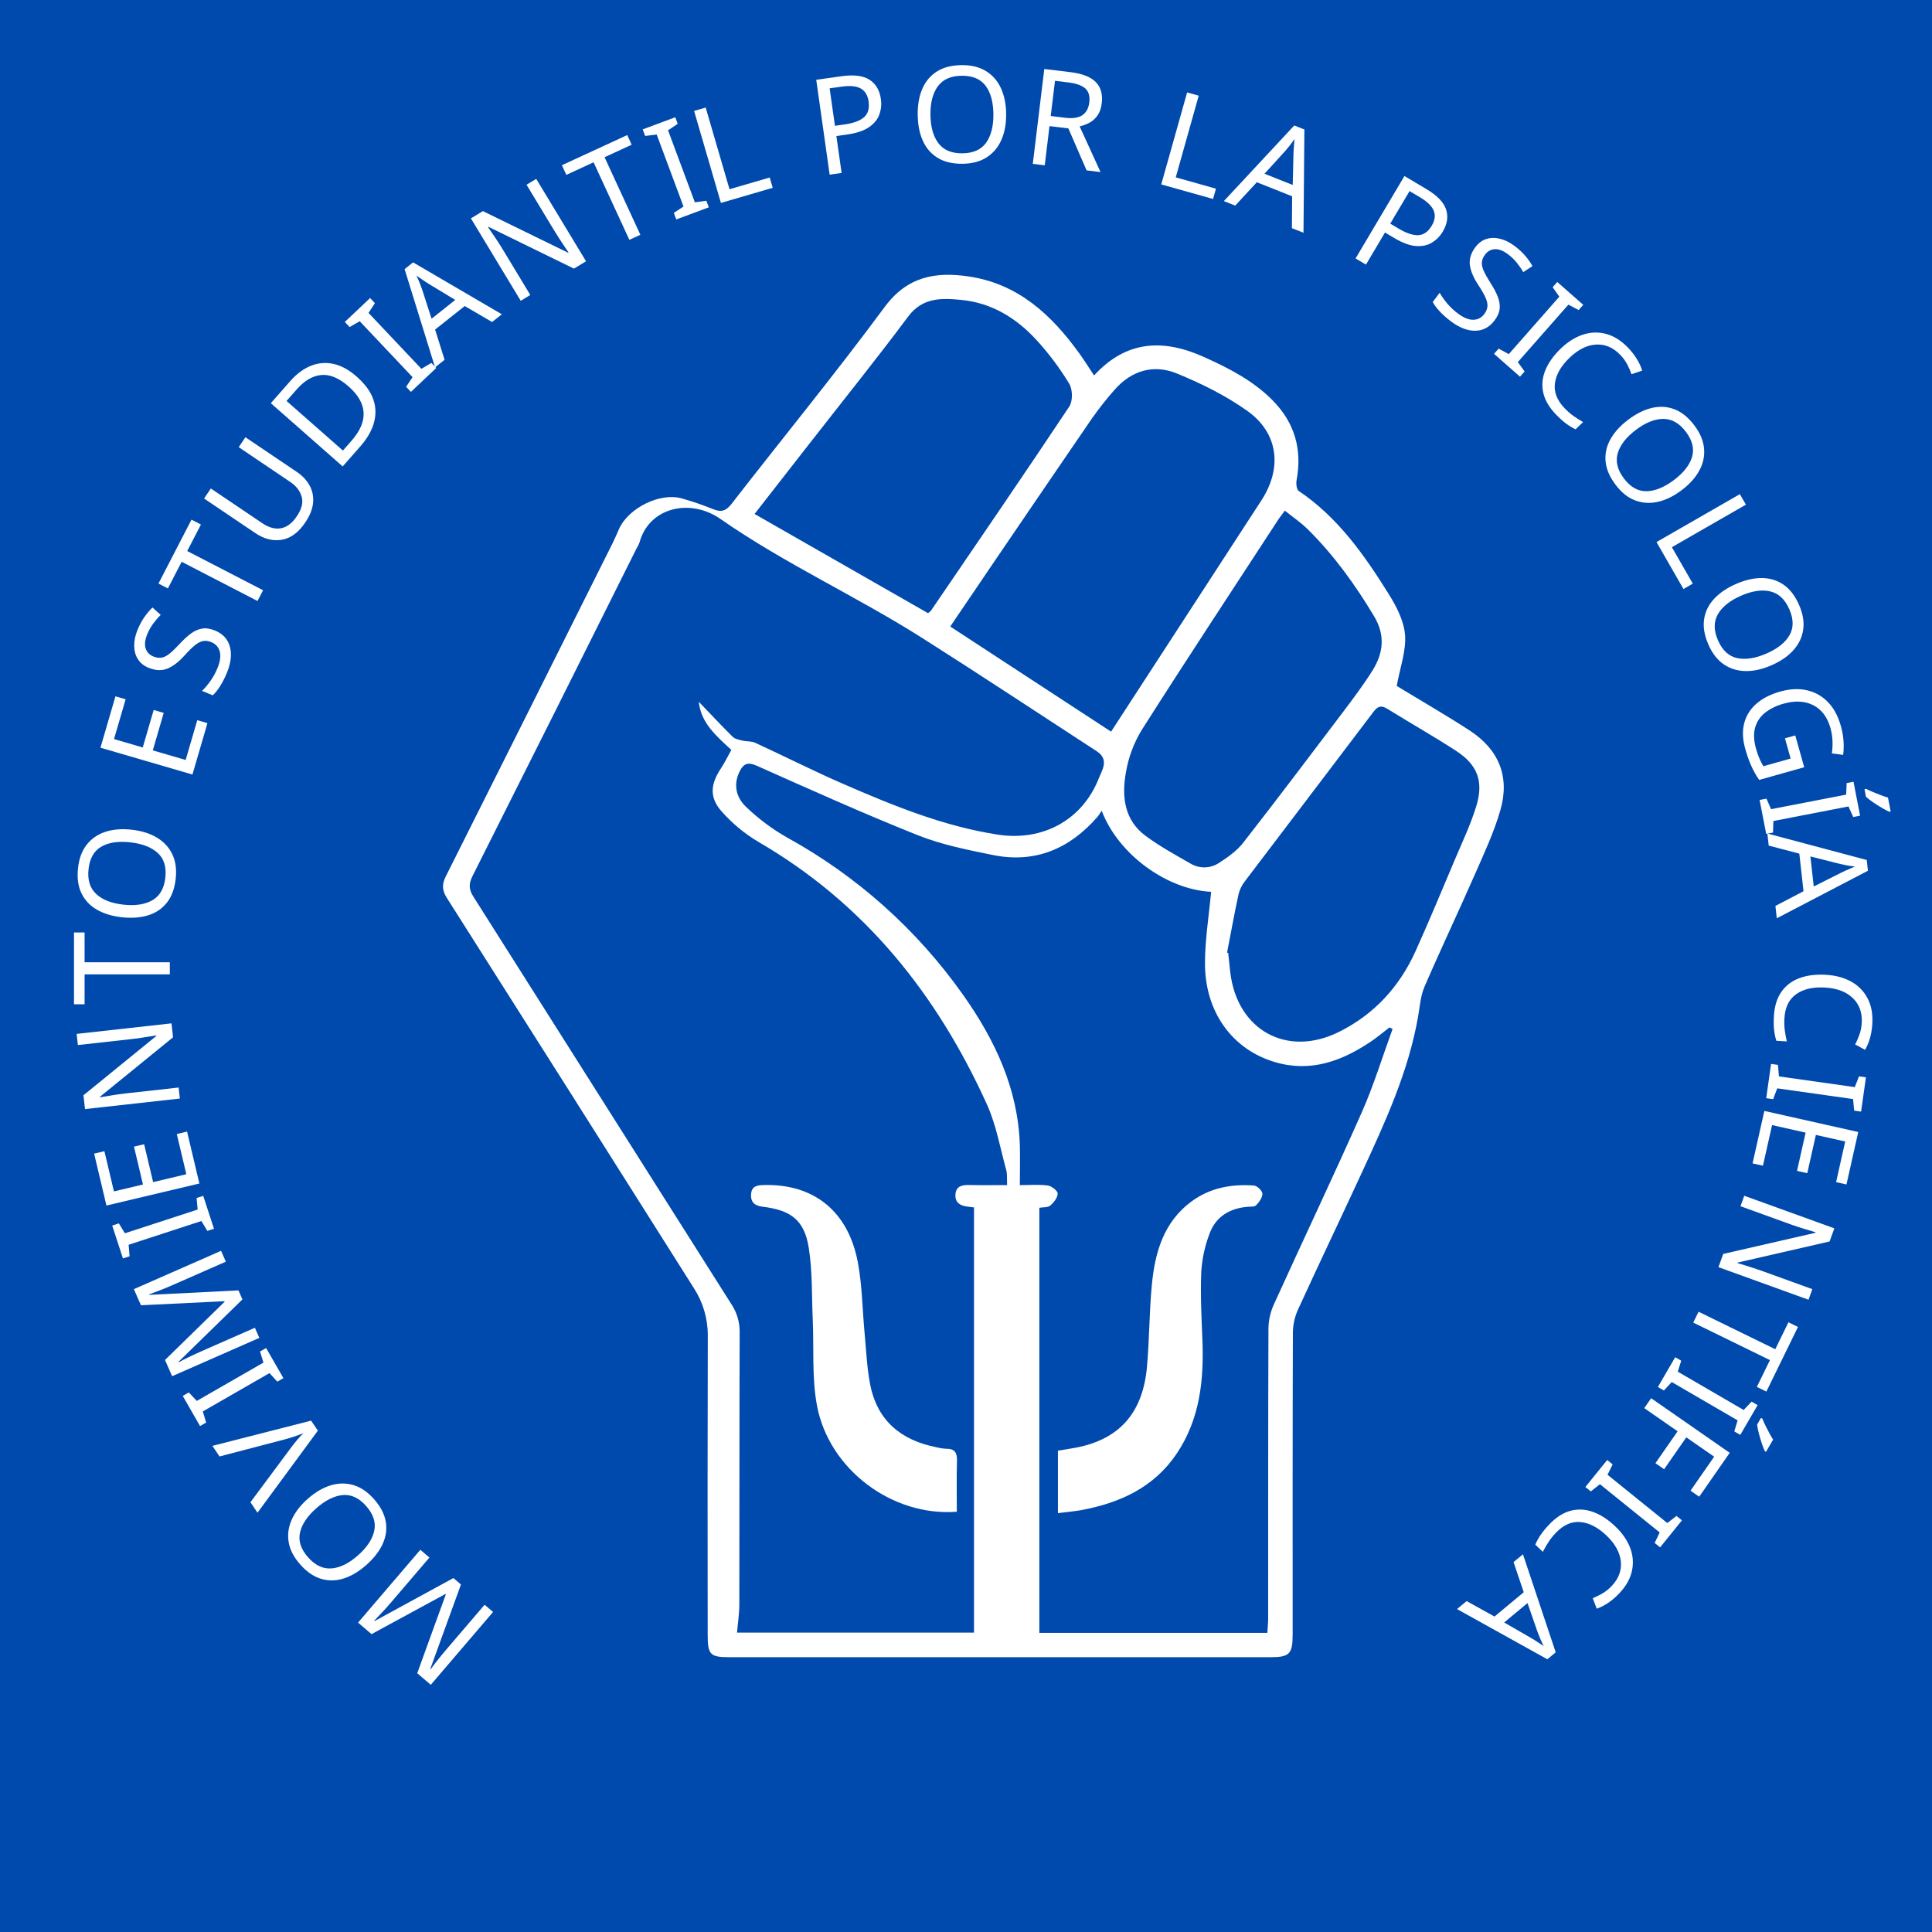
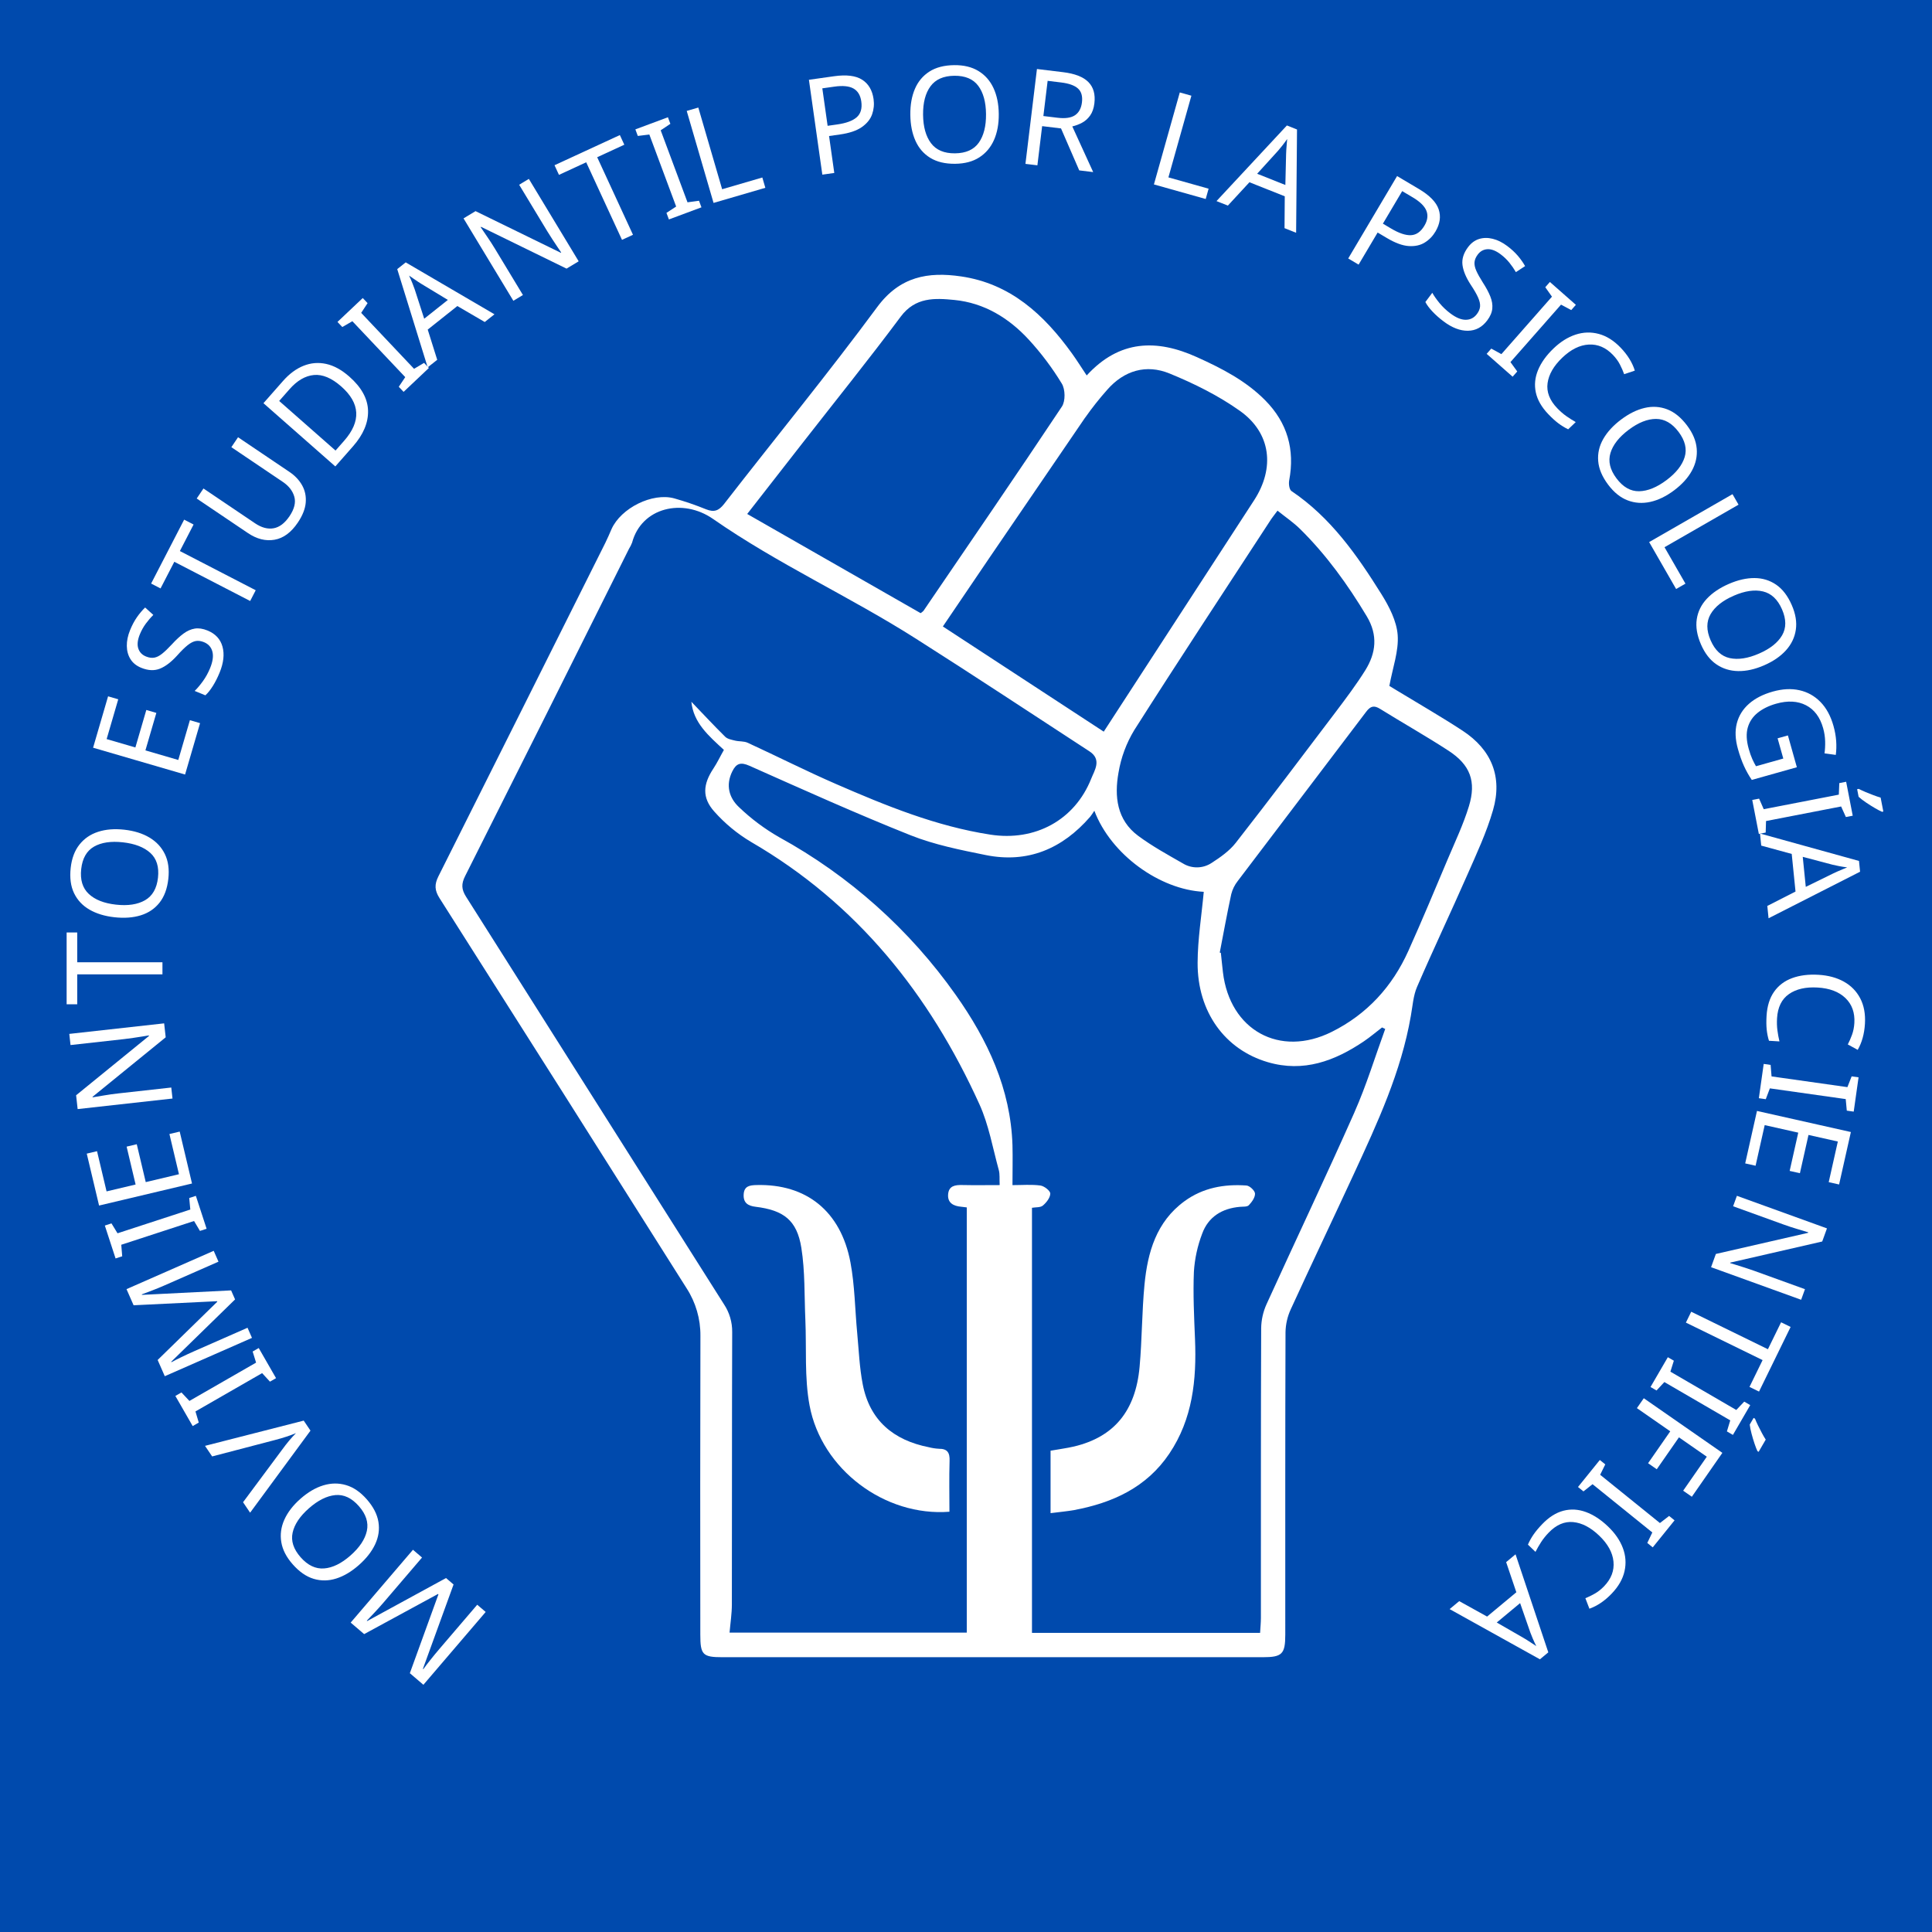
<svg xmlns="http://www.w3.org/2000/svg" id="Layer_1" data-name="Layer 1" viewBox="0 0 1080 1080">
  <defs>
    <style>.cls-1{fill:#004aad;}.cls-2,.cls-3{fill:#fff;}.cls-3{font-size:75.02px;font-family:Montserrat-Medium, Montserrat;font-weight:500;}</style>
  </defs>
  <rect id="Fondo" class="cls-1" width="1080" height="1080" />
  <g id="Puño">
-     <path class="cls-2" d="M821.72,408.47c-12-7.85-24.43-15-36.67-22.44l-4.27-2.59c1.87-10.3,5.31-19.53,4.65-28.45-.58-7.83-4.77-15.94-9.09-22.85-13.63-21.82-28.35-42.88-50.26-57.63-1.24-.83-1.65-4-1.3-5.94,3.25-17.28-1-32.24-13.38-44.77-10.86-11-24.41-17.94-38.3-24.2-22.35-10.08-43.21-9.71-61.51,10.28-3.05-4.58-5.54-8.56-8.28-12.37-15.59-21.63-34.36-39-62-43-18.35-2.68-34.16,0-46.81,17.13-27.6,37.36-57.07,73.32-85.54,110-3.06,3.94-5.69,4.83-10.13,3.06a169.43,169.43,0,0,0-17.78-6.1C368.85,275.2,351.24,284,346,295.79c-1.13,2.54-2.18,5.11-3.42,7.59Q296,396.65,249.23,489.84c-2.3,4.59-2.13,7.88.64,12.23Q319.05,611,387.92,720.13a48.31,48.31,0,0,1,7.74,26.63q-.2,83.52-.06,167c0,11.29,1.31,12.63,12.4,12.63q151,0,302,0c10.86,0,12.6-1.75,12.6-12.68,0-56.32-.07-112.65.13-169a32,32,0,0,1,2.95-12.84c11.57-25.28,23.57-50.35,35.23-75.58,13.18-28.53,26.47-57.05,31.88-88.4.94-5.45,1.32-11.24,3.47-16.21,9.06-21,18.88-41.64,28.06-62.56,5.24-11.92,10.83-23.83,14.41-36.28C844.09,434.21,837.89,419.07,821.72,408.47Zm-103.46-123c4.5,3.62,8.92,6.59,12.64,10.26,14.69,14.5,26.65,31.1,37.25,48.8,6.31,10.53,5.18,20.5-.85,30.18-5,8-10.64,15.49-16.3,23-18.57,24.57-37.12,49.15-56.07,73.42-3.55,4.55-8.65,8.12-13.58,11.3a14.91,14.91,0,0,1-15.91.27c-8.52-4.88-17.2-9.63-25.06-15.46-12-8.87-13.38-22.12-11-35.38a66.78,66.78,0,0,1,8.8-23.72c24.88-39.15,50.42-77.88,75.76-116.73C715.05,289.61,716.38,288,718.26,285.44Zm-107.53-52a173.59,173.59,0,0,1,12.32-15.57c9.49-10.86,21.86-14.42,34.82-9.13,13.72,5.61,27.36,12.37,39.4,20.93,17.35,12.35,19.64,31.85,7.92,49.92C677.38,322.45,649.5,365.28,621.1,409c-30.05-19.65-59.71-39-89.91-58.77,8.82-13,17.38-25.7,26-38.35Q583.91,272.6,610.73,233.42ZM452.47,248c18.43-23.63,37.26-47,55.16-71,8.19-11,19.13-10.39,30-9.32,16.64,1.64,30.43,10.07,41.58,22.18a155.85,155.85,0,0,1,18.45,24.55c2,3.24,2.1,9.83.06,12.88-25.47,38.29-51.5,76.2-77.39,114.21a11.82,11.82,0,0,1-1.57,1.26c-32.26-18.46-64.34-36.81-96.95-55.45C432.27,273.9,442.36,260.94,452.47,248ZM542.1,662.44c-4-.09-7.63.36-8,5.21s3.06,6.57,7.37,6.93c.85.07,1.69.2,3,.37V912.63H412c.46-5.34,1.28-10.54,1.29-15.74.1-50.75,0-101.49.18-152.24a27.5,27.5,0,0,0-4.59-15.55Q336.71,615.22,264.67,501.3c-2.64-4.15-2.73-7.21-.56-11.53q46-91.41,91.62-183a19,19,0,0,0,1.73-3.43c5.27-19.7,28.28-25.07,45.27-13.24,36.22,25.21,76.44,43.4,113.52,67C548.76,377.74,580.86,399,613.16,420c7.14,4.64,2.74,10.78,1,15.28-9.25,23.25-31.44,35.13-56.34,31.29-30.32-4.67-58.41-16.16-86.25-28.27-16.66-7.24-32.88-15.47-49.38-23.06-2.11-1-4.77-.67-7.1-1.23-1.92-.47-4.22-.87-5.52-2.14-6.43-6.34-12.59-13-18.94-19.58,1.18,11.81,9.69,19.06,18.2,26.91-1.95,3.49-3.68,7.1-5.87,10.41-5.83,8.77-6.5,16.25.5,24.06a86.63,86.63,0,0,0,20.58,17c59.25,34.4,99.71,85.13,127.61,146.59,5.23,11.52,7.44,24.43,10.83,36.76.66,2.38.33,5,.5,8.45C555.31,662.48,548.7,662.58,542.1,662.44Zm219.15-40.65c-15.93,35.94-32.83,71.46-49.1,107.27a33.93,33.93,0,0,0-3.08,13.45c-.21,53.94-.13,107.89-.16,161.84,0,2.73-.28,5.46-.45,8.43H581V675.16c2.11-.37,4.72-.08,6.08-1.24,2-1.68,4.15-4.42,4.16-6.71,0-1.57-3.39-4.22-5.52-4.5-5-.67-10.14-.22-15.62-.22,0-7.89.2-15.1,0-22.3-1-31.58-13.89-58.81-31.69-84A294,294,0,0,0,439.67,468a115.14,115.14,0,0,1-22.43-16.78c-5.57-5.2-7.57-12.31-3.78-20,2.21-4.46,4.66-5.35,9.62-3.14,29.85,13.28,59.66,26.73,90,38.82,13.36,5.32,27.82,8.2,42,11.07,23.55,4.76,42.85-3.47,58.39-21.32.69-.79,1.21-1.72,2.39-3.44,9.29,24.53,36.61,44.12,61.17,45.32-1.21,13.22-3.39,26.45-3.44,39.69-.11,27.42,15.26,48.51,39.24,55.54,20,5.86,37.45-.66,53.81-11.73,3.48-2.36,6.71-5.11,10.06-7.68l1.76.84C772.78,590.77,767.94,606.69,761.25,621.79Zm64-171.16c-3.09,10.16-7.73,19.87-11.88,29.69-7.22,17.12-14.36,34.29-22,51.24-9,20-23.14,35.44-42.79,45.24-29.13,14.53-57-.89-60.86-33.29-.43-3.61-.78-7.22-1.16-10.83l-.62-.2c2.11-10.88,4.08-21.78,6.42-32.61A19.61,19.61,0,0,1,696,492.5c23.89-31.55,47.92-63,71.77-94.57,2.44-3.23,4.37-3.81,7.86-1.64,12.7,7.9,25.75,15.24,38.28,23.41C825.94,427.53,829.49,436.77,825.27,450.63Z" />
-     <path class="cls-2" d="M529,809.87a28.73,28.73,0,0,1-5.7-.88c-19.75-3.9-33-15-36.89-35.16-1.82-9.39-2.19-19.07-3.1-28.63-1.24-13.18-1.33-26.56-3.76-39.51-5.4-28.71-24.73-44-52.57-43.24-3.76.1-6.89.53-7.13,5.29s2.52,6.35,6.65,6.85c15.69,1.91,23.15,7.51,25.6,22.95,2.1,13.19,1.64,26.78,2.23,40.2.71,16-.55,32.29,2.34,47.85,6.66,35.81,42.09,62.3,78.2,59.48,0-9.67-.2-19.05.09-28.41C535.08,812.13,533.76,809.82,529,809.87Z" />
-     <path class="cls-2" d="M700.9,662.71c-12.45-.89-24.34,1.23-34.68,8.79C650.51,683,645.66,700,643.91,718c-1.49,15.31-1.36,30.76-2.75,46.08-2.24,24.77-14.36,39.18-36.55,44.5-4.29,1-8.69,1.56-13.22,2.36v34.92c4.9-.63,9.13-1,13.28-1.74,21.51-4.06,40.41-12.66,53.1-31.52,13.06-19.41,15.29-41.3,14.37-63.93-.52-12.61-1.16-25.27-.62-37.85a72.18,72.18,0,0,1,4.6-21.13c3.45-9.52,11.15-14.21,21.2-15.07,1.69-.14,4,.08,4.9-.9,1.69-1.76,3.55-4.35,3.46-6.51C705.61,665.58,702.7,662.83,700.9,662.71Z" />
+     <path class="cls-2" d="M817.6,408.47c-12-7.85-24.43-15-36.67-22.44l-4.27-2.59c1.88-10.3,5.31-19.53,4.65-28.45-.58-7.83-4.77-15.94-9.08-22.85-13.64-21.82-28.36-42.88-50.27-57.63-1.24-.83-1.65-4-1.3-5.94,3.25-17.28-1-32.24-13.38-44.77-10.86-11-24.41-17.94-38.3-24.2-22.35-10.08-43.21-9.71-61.51,10.28-3.05-4.58-5.53-8.56-8.28-12.37-15.59-21.63-34.36-39-62-43-18.36-2.68-34.17,0-46.82,17.13-27.59,37.36-57.07,73.32-85.54,110-3.06,3.94-5.68,4.83-10.13,3.06a169.43,169.43,0,0,0-17.78-6.1c-12.23-3.38-29.83,5.41-35.09,17.21-1.12,2.54-2.18,5.11-3.42,7.59q-46.6,93.27-93.33,186.46c-2.31,4.59-2.13,7.88.63,12.23Q314.93,611,383.8,720.13a48.23,48.23,0,0,1,7.74,26.63q-.19,83.52-.06,167c0,11.29,1.31,12.63,12.4,12.63q151,0,302,0c10.86,0,12.6-1.75,12.6-12.68,0-56.32-.06-112.65.13-169a32,32,0,0,1,2.95-12.84c11.57-25.28,23.57-50.35,35.23-75.58,13.18-28.53,26.47-57.05,31.88-88.4,1-5.45,1.32-11.24,3.47-16.21,9.07-21,18.88-41.64,28.07-62.56,5.23-11.92,10.82-23.83,14.4-36.28C840,434.21,833.77,419.07,817.6,408.47Zm-103.45-123c4.5,3.62,8.91,6.59,12.63,10.26,14.69,14.5,26.65,31.1,37.26,48.8,6.31,10.53,5.18,20.5-.85,30.18-5,8-10.65,15.49-16.31,23-18.57,24.57-37.11,49.15-56.07,73.42-3.55,4.55-8.65,8.12-13.58,11.3a14.91,14.91,0,0,1-15.91.27c-8.52-4.88-17.2-9.63-25.06-15.46-12-8.87-13.38-22.12-11-35.38a67,67,0,0,1,8.8-23.72c24.88-39.15,50.43-77.88,75.76-116.73C710.93,289.61,712.26,288,714.15,285.44Zm-107.54-52a173.59,173.59,0,0,1,12.32-15.57c9.49-10.86,21.86-14.42,34.82-9.13,13.72,5.61,27.36,12.37,39.4,20.93,17.35,12.35,19.64,31.85,7.92,49.92C673.27,322.45,645.39,365.28,617,409L527.07,350.2c8.82-13,17.38-25.7,26-38.35Q579.79,272.6,606.61,233.42ZM448.35,248c18.44-23.63,37.27-47,55.16-71,8.19-11,19.13-10.39,30-9.32,16.64,1.64,30.43,10.07,41.58,22.18a155.85,155.85,0,0,1,18.45,24.55c2,3.24,2.1,9.83.06,12.88-25.47,38.29-51.49,76.2-77.39,114.21a11.13,11.13,0,0,1-1.57,1.26c-32.26-18.46-64.34-36.81-96.95-55.45C428.16,273.9,438.24,260.94,448.35,248ZM538,662.44c-4-.09-7.62.36-8,5.21s3.06,6.57,7.37,6.93c.85.07,1.69.2,3.06.37V912.63H407.83c.46-5.34,1.28-10.54,1.29-15.74.1-50.75,0-101.49.18-152.24a27.5,27.5,0,0,0-4.59-15.55Q332.59,615.22,260.55,501.3c-2.64-4.15-2.73-7.21-.56-11.53q46-91.41,91.63-183a19.65,19.65,0,0,0,1.72-3.43c5.27-19.7,28.28-25.07,45.27-13.24,36.22,25.21,76.44,43.4,113.52,67C544.64,377.74,576.74,399,609,420c7.14,4.64,2.74,10.78,1,15.28-9.25,23.25-31.44,35.13-56.34,31.29-30.32-4.67-58.41-16.16-86.25-28.27-16.65-7.24-32.88-15.47-49.38-23.06-2.11-1-4.77-.67-7.1-1.23-1.92-.47-4.22-.87-5.52-2.14-6.43-6.34-12.59-13-18.93-19.58,1.17,11.81,9.68,19.06,18.19,26.91-2,3.49-3.68,7.1-5.87,10.41-5.82,8.77-6.5,16.25.5,24.06a86.83,86.83,0,0,0,20.58,17c59.25,34.4,99.71,85.13,127.61,146.59,5.24,11.52,7.44,24.43,10.83,36.76.66,2.38.33,5,.5,8.45C551.2,662.48,544.58,662.58,538,662.44Zm219.15-40.65C741.2,657.73,724.3,693.25,708,729.06A33.77,33.77,0,0,0,705,742.51c-.21,53.94-.13,107.89-.15,161.84,0,2.73-.29,5.46-.45,8.43H576.88V675.16c2.1-.37,4.71-.08,6.08-1.24,2-1.68,4.14-4.42,4.15-6.71,0-1.57-3.39-4.22-5.52-4.5-5-.67-10.14-.22-15.61-.22,0-7.89.19-15.1,0-22.3-1-31.58-13.89-58.81-31.69-84A294,294,0,0,0,435.56,468a115.21,115.21,0,0,1-22.44-16.78c-5.57-5.2-7.57-12.31-3.77-20,2.2-4.46,4.65-5.35,9.61-3.14,29.86,13.28,59.66,26.73,90,38.82,13.36,5.32,27.82,8.2,42,11.07,23.55,4.76,42.85-3.47,58.39-21.32.69-.79,1.21-1.72,2.4-3.44,9.29,24.53,36.6,44.12,61.16,45.32-1.21,13.22-3.39,26.45-3.44,39.69-.1,27.42,15.26,48.51,39.24,55.54,20,5.86,37.46-.66,53.81-11.73,3.48-2.36,6.71-5.11,10.06-7.68l1.76.84C768.66,590.77,763.83,606.69,757.13,621.79Zm64-171.16c-3.09,10.16-7.73,19.87-11.87,29.69-7.23,17.12-14.37,34.29-22,51.24-9,20-23.14,35.44-42.79,45.24-29.13,14.53-57-.89-60.86-33.29-.43-3.61-.77-7.22-1.16-10.83l-.62-.2c2.11-10.88,4.08-21.78,6.42-32.61a19.63,19.63,0,0,1,3.63-7.37c23.88-31.55,47.91-63,71.76-94.57,2.44-3.23,4.38-3.81,7.86-1.64,12.7,7.9,25.76,15.24,38.28,23.41C821.82,427.53,825.37,436.77,821.15,450.63Z" />
+     <path class="cls-2" d="M524.86,809.87a28.73,28.73,0,0,1-5.7-.88c-19.75-3.9-33-15-36.89-35.16-1.82-9.39-2.19-19.07-3.09-28.63-1.25-13.18-1.34-26.56-3.77-39.51-5.4-28.71-24.73-44-52.57-43.24-3.75.1-6.89.53-7.13,5.29s2.52,6.35,6.65,6.85c15.69,1.91,23.15,7.51,25.6,22.95,2.1,13.19,1.65,26.78,2.24,40.2.7,16-.56,32.29,2.34,47.85,6.65,35.81,42.08,62.3,78.2,59.48,0-9.67-.21-19.05.08-28.41C531,812.13,529.64,809.82,524.86,809.87Z" />
+     <path class="cls-2" d="M696.78,662.71c-12.45-.89-24.33,1.23-34.67,8.79C646.39,683,641.55,700,639.79,718c-1.48,15.31-1.36,30.76-2.75,46.08-2.24,24.77-14.36,39.18-36.55,44.5-4.29,1-8.69,1.56-13.22,2.36v34.92c4.9-.63,9.13-1,13.28-1.74,21.51-4.06,40.41-12.66,53.1-31.52,13.06-19.41,15.29-41.3,14.37-63.93-.51-12.61-1.15-25.27-.62-37.85a72.5,72.5,0,0,1,4.6-21.13c3.45-9.52,11.15-14.21,21.2-15.07,1.69-.14,4,.08,4.9-.9,1.69-1.76,3.55-4.35,3.46-6.51C701.49,665.58,698.58,662.83,696.78,662.71Z" />
  </g>
-   <text id="Letras" class="cls-3" transform="matrix(-0.76, -0.65, 0.65, -0.76, 281.16, 905.84)">M</text>
-   <text class="cls-3" transform="matrix(-0.66, -0.75, 0.75, -0.66, 227.91, 860.57)">O</text>
-   <text class="cls-3" transform="matrix(-0.56, -0.83, 0.83, -0.56, 188.4, 815.62)">V</text>
-   <text class="cls-3" transform="matrix(-0.5, -0.87, 0.87, -0.5, 159.93, 773)">I</text>
-   <text class="cls-3" transform="matrix(-0.4, -0.91, 0.91, -0.4, 147.88, 754.51)">M</text>
-   <text class="cls-3" transform="matrix(-0.31, -0.95, 0.95, -0.31, 120.54, 689.73)">I</text>
-   <text class="cls-3" transform="matrix(-0.23, -0.97, 0.97, -0.23, 113.13, 668.65)">E</text>
-   <text class="cls-3" transform="matrix(-0.11, -0.99, 0.99, -0.11, 101.34, 621.3)">N</text>
-   <text class="cls-3" transform="matrix(0, -1, 1, 0, 94.93, 562.15)">T</text>
-   <text class="cls-3" transform="matrix(0.11, -0.99, 0.99, 0.11, 94.24, 520.24)">O</text>
-   <text class="cls-3" transform="matrix(0.2, -0.98, 0.98, 0.2, 102.22, 458.92)"> </text>
-   <text class="cls-3" transform="matrix(0.28, -0.96, 0.96, 0.28, 105.54, 439.96)">E</text>
-   <text class="cls-3" transform="matrix(0.38, -0.93, 0.93, 0.38, 119.15, 392.92)">S</text>
-   <text class="cls-3" transform="matrix(0.46, -0.89, 0.89, 0.46, 135.91, 351.52)">T</text>
-   <text class="cls-3" transform="matrix(0.56, -0.83, 0.83, 0.56, 154.76, 314.27)">U</text>
-   <text class="cls-3" transform="matrix(0.66, -0.75, 0.75, 0.66, 186.76, 266.2)">D</text>
-   <text class="cls-3" transform="matrix(0.73, -0.69, 0.69, 0.73, 227.52, 221.14)">I</text>
-   <text class="cls-3" transform="matrix(0.78, -0.62, 0.62, 0.78, 243.2, 205.36)">A</text>
-   <text class="cls-3" transform="matrix(0.86, -0.52, 0.52, 0.86, 284.83, 171.92)">N</text>
-   <text class="cls-3" transform="matrix(0.91, -0.42, 0.42, 0.91, 335.91, 141.42)">T</text>
-   <text class="cls-3" transform="matrix(0.94, -0.35, 0.35, 0.94, 375.21, 123.72)">I</text>
-   <text class="cls-3" transform="matrix(0.96, -0.28, 0.28, 0.96, 396.01, 115.47)">L</text>
-   <text class="cls-3" transform="matrix(0.98, -0.22, 0.22, 0.98, 438, 103.49)"> </text>
-   <text class="cls-3" transform="matrix(0.99, -0.14, 0.14, 0.99, 456.57, 98.65)">P</text>
-   <text class="cls-3" transform="matrix(1, -0.01, 0.01, 1, 508.69, 91.09)">O</text>
-   <text class="cls-3" transform="matrix(0.99, 0.12, -0.12, 0.99, 570.13, 90.72)">R</text>
-   <text class="cls-3" transform="matrix(0.98, 0.2, -0.2, 0.98, 623.15, 97.73)"> </text>
-   <text class="cls-3" transform="matrix(0.96, 0.27, -0.27, 0.96, 642.16, 101.12)">L</text>
-   <text class="cls-3" transform="matrix(0.93, 0.37, -0.37, 0.93, 684.15, 112.41)">A</text>
-   <text class="cls-3" transform="matrix(0.9, 0.44, -0.44, 0.9, 733.98, 132.91)"> </text>
-   <text class="cls-3" transform="matrix(0.86, 0.51, -0.51, 0.86, 751.51, 140.76)">P</text>
-   <text class="cls-3" transform="matrix(0.8, 0.6, -0.6, 0.8, 796.77, 167.97)">S</text>
-   <text class="cls-3" transform="matrix(0.75, 0.66, -0.66, 0.75, 832.92, 195.82)">I</text>
-   <text class="cls-3" transform="matrix(0.69, 0.72, -0.72, 0.69, 850.06, 210.02)">C</text>
-   <text class="cls-3" transform="matrix(0.6, 0.8, -0.8, 0.6, 886.06, 246.99)">O</text>
-   <text class="cls-3" transform="matrix(0.5, 0.87, -0.87, 0.5, 922.35, 296.68)">L</text>
-   <text class="cls-3" transform="matrix(0.4, 0.92, -0.92, 0.4, 943.93, 332.96)">O</text>
-   <text class="cls-3" transform="matrix(0.27, 0.96, -0.96, 0.27, 968.17, 389.43)">G</text>
-   <text class="cls-3" transform="matrix(0.19, 0.98, -0.98, 0.19, 983.06, 444.24)">Í</text>
-   <text class="cls-3" transform="matrix(0.11, 0.99, -0.99, 0.11, 987.97, 465.94)">A</text>
-   <text class="cls-3" transform="matrix(0.02, 1, -1, 0.02, 992.96, 519.57)"> </text>
-   <text class="cls-3" transform="matrix(-0.06, 1, -1, -0.06, 994.14, 538.73)">C</text>
-   <text class="cls-3" transform="matrix(-0.14, 0.99, -0.99, -0.14, 990.46, 591.76)">I</text>
-   <text class="cls-3" transform="matrix(-0.22, 0.98, -0.98, -0.22, 987.88, 613.88)">E</text>
-   <text class="cls-3" transform="matrix(-0.34, 0.94, -0.94, -0.34, 977.53, 661.6)">N</text>
-   <text class="cls-3" transform="matrix(-0.44, 0.9, -0.9, -0.44, 957.2, 717.53)">T</text>
-   <text class="cls-3" transform="matrix(-0.5, 0.86, -0.86, -0.5, 937.95, 756.11)">Í</text>
-   <text class="cls-3" transform="matrix(-0.57, 0.82, -0.82, -0.57, 927.15, 775.64)">F</text>
-   <text class="cls-3" transform="matrix(-0.63, 0.78, -0.78, -0.63, 900.32, 813.8)">I</text>
-   <text class="cls-3" transform="matrix(-0.69, 0.72, -0.72, -0.69, 886.87, 831.52)">C</text>
-   <text class="cls-3" transform="matrix(-0.77, 0.64, -0.64, -0.77, 851.34, 868.85)">A</text>
+   <text id="Letras" class="cls-3" transform="matrix(-0.76, -0.65, 0.65, -0.76, 277.03, 905.83)">M</text>
+   <text class="cls-3" transform="matrix(-0.66, -0.75, 0.75, -0.66, 223.79, 860.58)">O</text>
+   <text class="cls-3" transform="matrix(-0.56, -0.83, 0.83, -0.56, 184.27, 815.61)">V</text>
+   <text class="cls-3" transform="matrix(-0.5, -0.87, 0.87, -0.5, 155.81, 773.01)">I</text>
+   <text class="cls-3" transform="matrix(-0.4, -0.91, 0.91, -0.4, 143.77, 754.51)">M</text>
+   <text class="cls-3" transform="matrix(-0.31, -0.95, 0.95, -0.31, 116.42, 689.73)">I</text>
+   <text class="cls-3" transform="matrix(-0.23, -0.97, 0.97, -0.23, 109.01, 668.65)">E</text>
+   <text class="cls-3" transform="matrix(-0.11, -0.99, 0.99, -0.11, 97.23, 621.3)">N</text>
+   <text class="cls-3" transform="matrix(0, -1, 1, 0, 90.81, 562.15)">T</text>
+   <text class="cls-3" transform="matrix(0.11, -0.99, 0.99, 0.11, 90.13, 520.24)">O</text>
+   <text class="cls-3" transform="matrix(0.2, -0.98, 0.98, 0.2, 98.1, 458.92)"> </text>
+   <text class="cls-3" transform="matrix(0.28, -0.96, 0.96, 0.28, 101.42, 439.96)">E</text>
+   <text class="cls-3" transform="matrix(0.38, -0.93, 0.93, 0.38, 115.03, 392.93)">S</text>
+   <text class="cls-3" transform="matrix(0.46, -0.89, 0.89, 0.46, 131.8, 351.52)">T</text>
+   <text class="cls-3" transform="matrix(0.56, -0.83, 0.83, 0.56, 150.64, 314.27)">U</text>
+   <text class="cls-3" transform="matrix(0.66, -0.75, 0.75, 0.66, 182.64, 266.2)">D</text>
+   <text class="cls-3" transform="matrix(0.73, -0.69, 0.69, 0.73, 223.42, 221.13)">I</text>
+   <text class="cls-3" transform="matrix(0.78, -0.62, 0.62, 0.78, 239.08, 205.36)">A</text>
+   <text class="cls-3" transform="matrix(0.86, -0.52, 0.52, 0.86, 280.71, 171.93)">N</text>
+   <text class="cls-3" transform="matrix(0.91, -0.42, 0.42, 0.91, 331.79, 141.42)">T</text>
+   <text class="cls-3" transform="matrix(0.94, -0.35, 0.35, 0.94, 371.1, 123.72)">I</text>
+   <text class="cls-3" transform="matrix(0.96, -0.28, 0.28, 0.96, 391.89, 115.47)">L</text>
+   <text class="cls-3" transform="matrix(0.98, -0.22, 0.22, 0.98, 433.89, 103.5)"> </text>
+   <text class="cls-3" transform="matrix(0.99, -0.14, 0.14, 0.99, 452.48, 98.65)">P</text>
+   <text class="cls-3" transform="matrix(1, -0.01, 0.01, 1, 504.57, 91.1)">O</text>
+   <text class="cls-3" transform="matrix(0.99, 0.12, -0.12, 0.99, 566.02, 90.73)">R</text>
+   <text class="cls-3" transform="matrix(0.98, 0.2, -0.2, 0.98, 619.03, 97.73)"> </text>
+   <text class="cls-3" transform="matrix(0.96, 0.27, -0.27, 0.96, 638.06, 101.13)">L</text>
+   <text class="cls-3" transform="matrix(0.93, 0.37, -0.37, 0.93, 680.03, 112.41)">A</text>
+   <text class="cls-3" transform="matrix(0.9, 0.44, -0.44, 0.9, 729.87, 132.91)"> </text>
+   <text class="cls-3" transform="matrix(0.86, 0.51, -0.51, 0.86, 747.4, 140.77)">P</text>
+   <text class="cls-3" transform="matrix(0.8, 0.6, -0.6, 0.8, 792.65, 167.98)">S</text>
+   <text class="cls-3" transform="matrix(0.75, 0.66, -0.66, 0.75, 828.8, 195.82)">I</text>
+   <text class="cls-3" transform="matrix(0.69, 0.72, -0.72, 0.69, 845.94, 210.02)">C</text>
+   <text class="cls-3" transform="matrix(0.6, 0.8, -0.8, 0.6, 881.95, 247)">O</text>
+   <text class="cls-3" transform="matrix(0.5, 0.87, -0.87, 0.5, 918.24, 296.69)">L</text>
+   <text class="cls-3" transform="matrix(0.4, 0.92, -0.92, 0.4, 939.82, 332.97)">O</text>
+   <text class="cls-3" transform="matrix(0.27, 0.96, -0.96, 0.27, 964.06, 389.43)">G</text>
+   <text class="cls-3" transform="matrix(0.19, 0.98, -0.98, 0.19, 978.95, 444.25)">Í</text>
+   <text class="cls-3" transform="matrix(0.1, 0.99, -0.99, 0.1, 983.85, 465.94)">A</text>
+   <text class="cls-3" transform="matrix(0.02, 1, -1, 0.02, 988.84, 519.57)"> </text>
+   <text class="cls-3" transform="matrix(-0.06, 1, -1, -0.06, 990.02, 538.73)">C</text>
+   <text class="cls-3" transform="matrix(-0.14, 0.99, -0.99, -0.14, 986.34, 591.77)">I</text>
+   <text class="cls-3" transform="matrix(-0.22, 0.98, -0.98, -0.22, 983.76, 613.89)">E</text>
+   <text class="cls-3" transform="matrix(-0.34, 0.94, -0.94, -0.34, 973.41, 661.62)">N</text>
+   <text class="cls-3" transform="matrix(-0.44, 0.9, -0.9, -0.44, 953.09, 717.53)">T</text>
+   <text class="cls-3" transform="matrix(-0.5, 0.86, -0.86, -0.5, 933.83, 756.11)">Í</text>
+   <text class="cls-3" transform="matrix(-0.57, 0.82, -0.82, -0.57, 923.04, 775.65)">F</text>
+   <text class="cls-3" transform="matrix(-0.63, 0.78, -0.78, -0.63, 896.2, 813.8)">I</text>
+   <text class="cls-3" transform="matrix(-0.69, 0.72, -0.72, -0.69, 882.76, 831.53)">C</text>
+   <text class="cls-3" transform="matrix(-0.77, 0.64, -0.64, -0.77, 847.2, 868.87)">A</text>
</svg>
